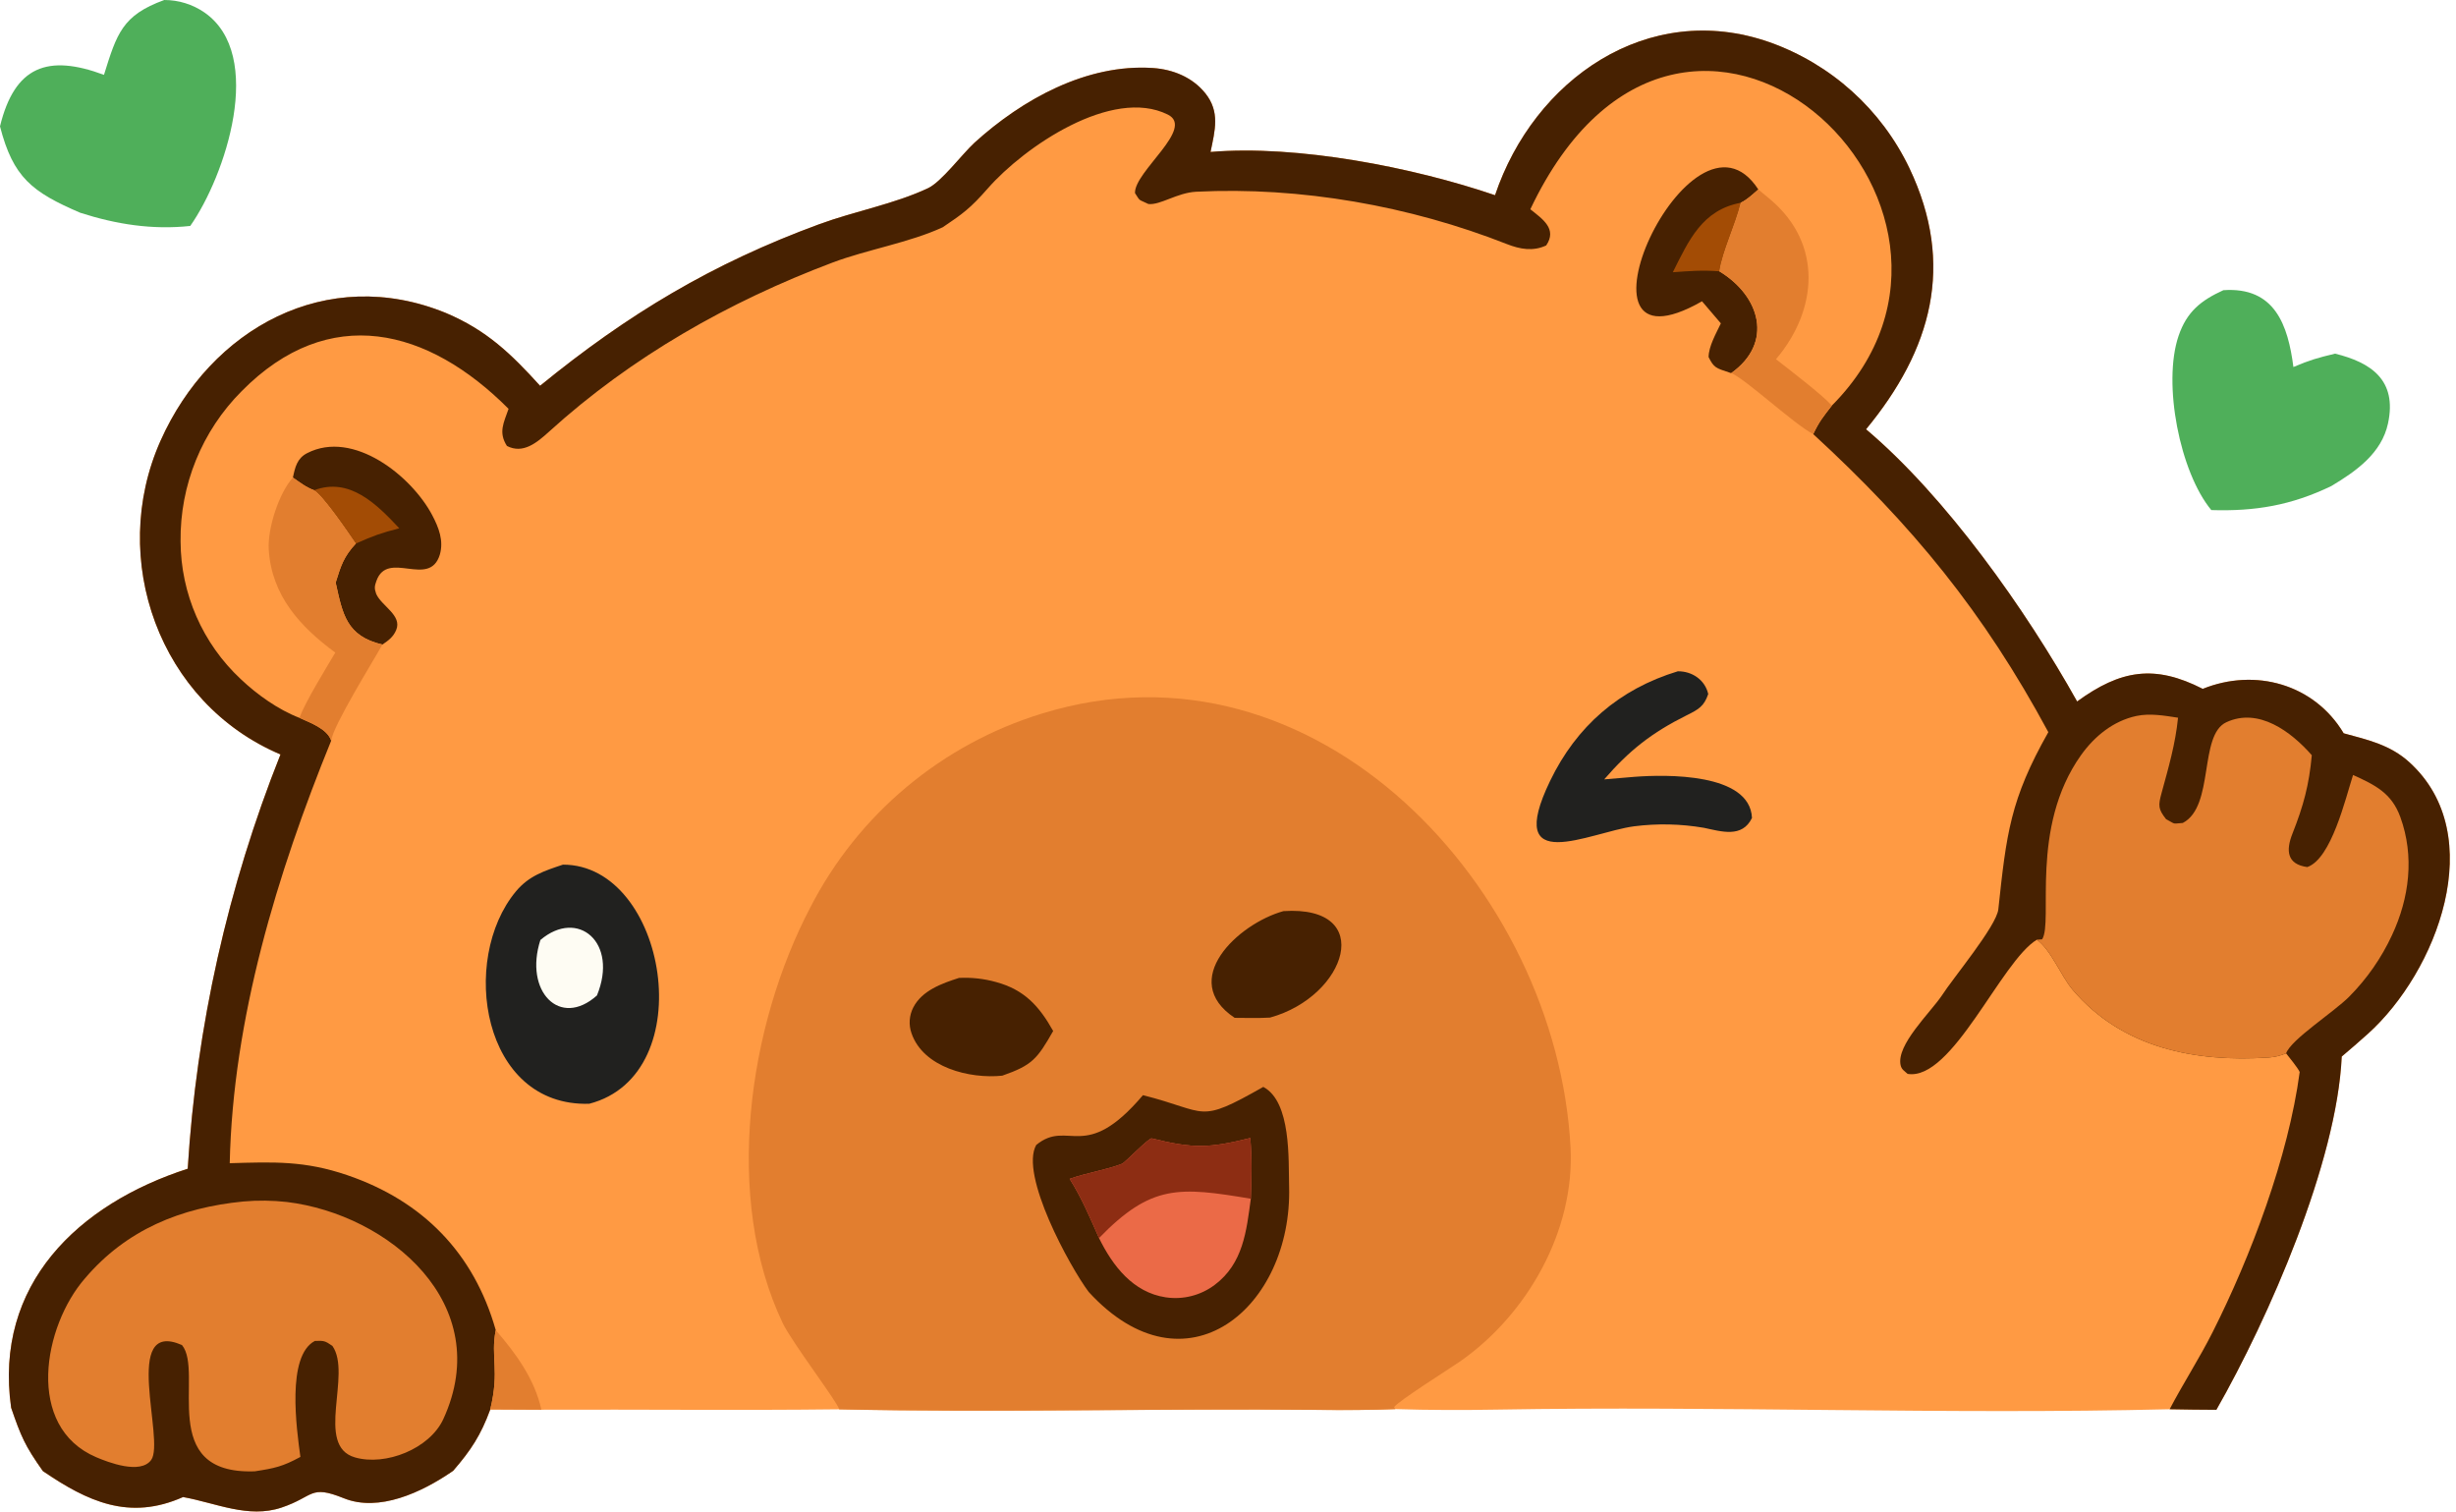
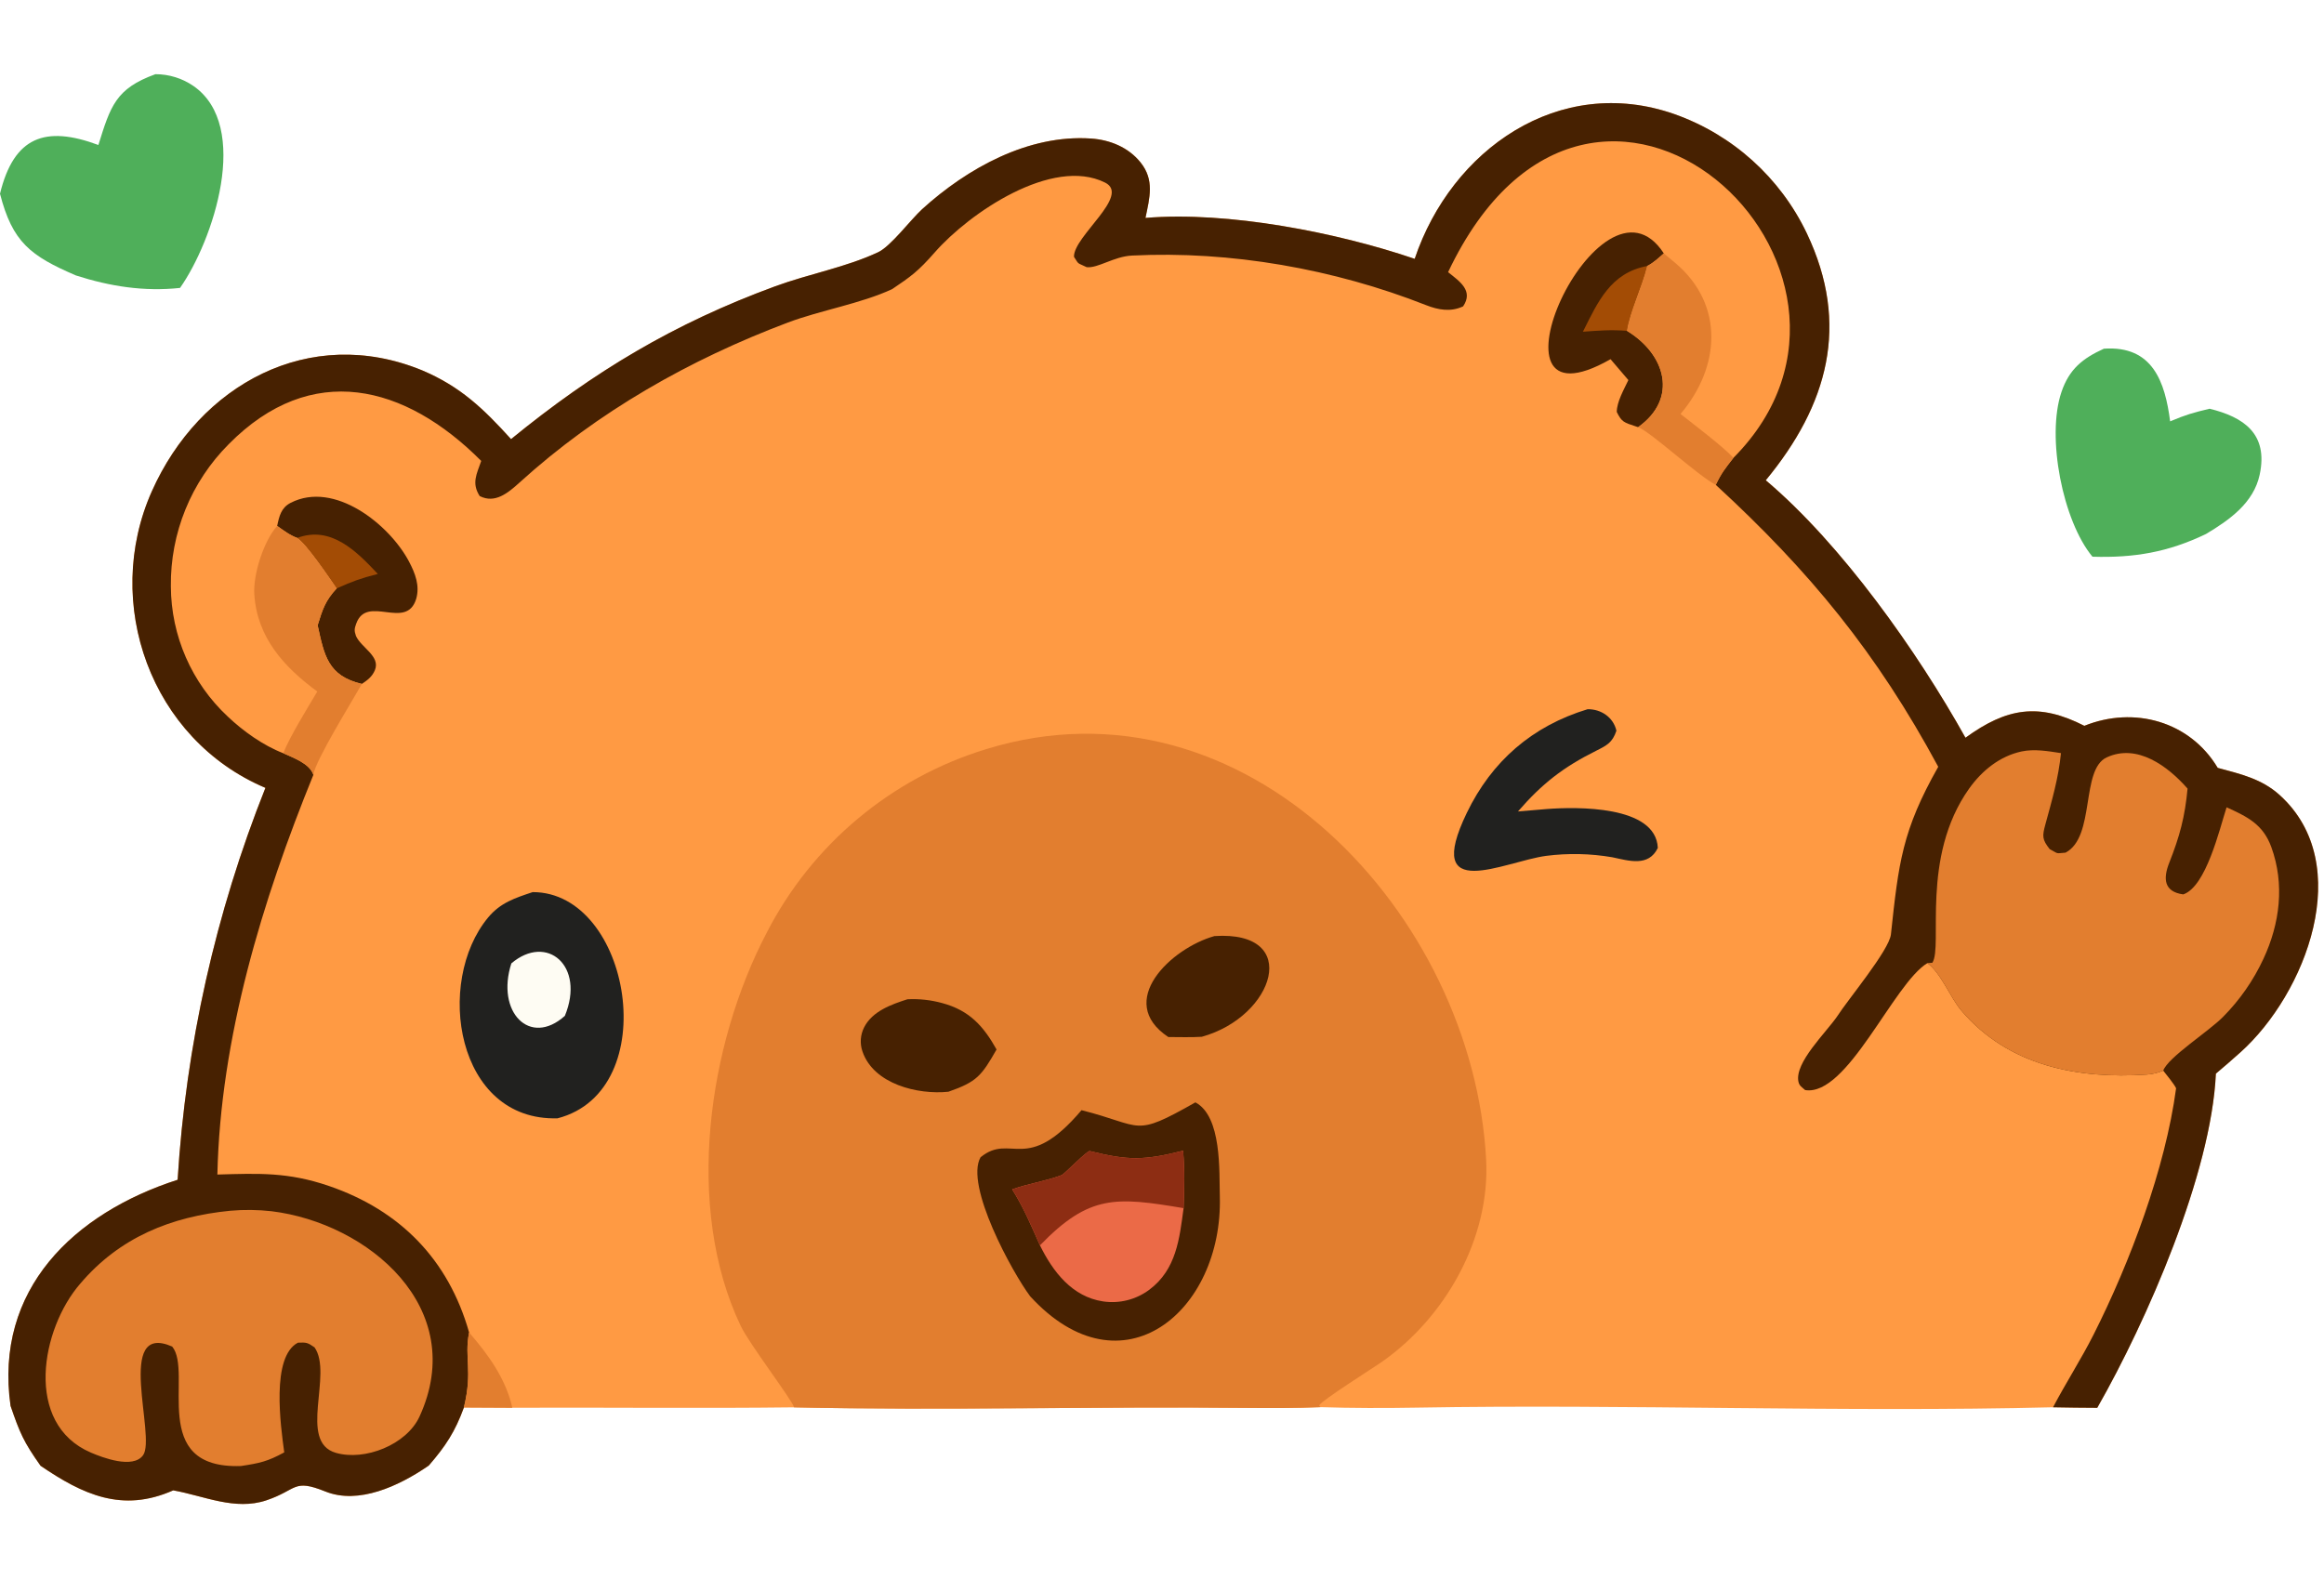
- <svg xmlns="http://www.w3.org/2000/svg" width="260" height="160" viewBox="0 0 260 160" fill="none">
+ <svg xmlns="http://www.w3.org/2000/svg" width="53" height="36" viewBox="0 0 260 160" fill="none">
  <path d="M158.27 20.664C162.373 8.457 174.41 -0.051 187.326 4.467C193.837 6.773 199.164 11.571 202.138 17.805C207.011 28.042 204.489 37.027 197.547 45.442C206.022 52.601 214.488 64.575 219.89 74.256C224.51 70.894 228.101 70.322 233.19 72.921C238.734 70.683 244.986 72.403 248.11 77.624C250.689 78.325 253.029 78.847 255.047 80.675C263.602 88.423 257.939 102.914 250.655 109.452C249.734 110.278 248.832 111.059 247.903 111.843C247.394 123.036 240.161 139.552 234.632 149.237C232.983 149.23 231.334 149.211 229.685 149.178C206.065 149.762 182.092 148.806 158.446 149.218C154.961 149.279 151.211 149.277 147.728 149.164C145.078 149.267 142.252 149.274 139.6 149.245C122.721 149.063 105.705 149.552 88.84 149.186C78.38 149.313 67.797 149.186 57.318 149.23L51.901 149.202C50.911 151.911 49.86 153.518 47.974 155.693L47.811 155.806C44.653 157.963 40.121 160.102 36.4 158.601C32.756 157.132 33.293 158.419 29.796 159.591C26.284 160.768 22.841 159.093 19.38 158.474C13.67 161.01 9.265 158.942 4.539 155.725C2.633 153.035 2.22 152.045 1.18 149.022C-0.668 135.98 8.275 127.458 19.872 123.719C20.798 108.672 24.113 93.868 29.694 79.863C16.863 74.435 11.417 59.166 16.994 46.661C22.305 34.755 34.603 27.971 47.212 33.134C51.536 34.964 54.106 37.454 57.174 40.838C66.44 33.269 75.401 27.894 86.708 23.742C90.526 22.34 94.651 21.609 98.248 19.919C99.661 19.256 101.853 16.312 103.166 15.105C108.218 10.518 115.047 6.726 122.052 7.199C124.179 7.343 126.237 8.179 127.596 9.87C129.177 11.838 128.623 13.8 128.151 16.085C137.34 15.311 149.602 17.706 158.27 20.664Z" fill="#FF9A43" />
  <path d="M88.836 149.188C88.659 148.404 83.829 142.097 82.851 140.039C76.554 126.79 79.206 108.6 85.774 96.075C90.843 86.193 99.696 78.783 110.318 75.532C139.408 66.561 164.822 94.161 166.263 121.467C166.727 130.262 161.697 139.155 154.544 144.134C153.558 144.822 147.877 148.397 147.582 148.963L147.724 149.166C145.074 149.27 142.248 149.276 139.595 149.248C122.716 149.066 105.701 149.554 88.836 149.188Z" fill="#E27E2F" />
  <path d="M133.737 115.057C136.708 116.634 136.392 122.785 136.469 125.592C136.83 138.403 125.534 147.975 115.254 136.762C113.255 134.097 107.916 124.336 109.701 121.199C113.139 118.401 114.799 123.246 120.997 115.931C127.996 117.696 126.677 119.058 133.737 115.057Z" fill="#472101" />
  <path d="M113.238 124.792C115.052 124.141 117.057 123.862 118.799 123.189C119.192 122.964 121.631 120.432 121.927 120.506C126.279 121.592 128.005 121.555 132.361 120.467C132.554 122.858 132.494 124.503 132.415 126.895C131.957 130.314 131.607 133.754 128.588 136.018C127.107 137.13 125.242 137.604 123.411 137.332C119.948 136.815 117.799 134.012 116.346 131.059C115.365 128.851 114.529 126.843 113.238 124.792Z" fill="#EB6A47" />
  <path d="M113.238 124.792C115.052 124.141 117.057 123.862 118.799 123.189C119.192 122.964 121.631 120.432 121.927 120.506C126.279 121.592 128.005 121.555 132.361 120.467C132.554 122.858 132.494 124.503 132.415 126.895C124.849 125.626 121.878 125.345 116.346 131.059C115.365 128.851 114.529 126.843 113.238 124.792Z" fill="#8D2D13" />
  <path d="M101.524 103.519C102.844 103.453 104.166 103.6 105.439 103.954C108.459 104.774 110.025 106.521 111.492 109.139C109.812 112.075 109.297 112.758 106.105 113.867C102.682 114.226 97.74 113.014 96.495 109.376C96.18 108.483 96.248 107.501 96.677 106.658C97.604 104.844 99.719 104.101 101.524 103.519Z" fill="#472101" />
  <path d="M135.867 96.449C145.707 95.803 142.582 105.473 134.451 107.718C133.308 107.792 131.878 107.75 130.707 107.746C124.714 103.769 131.028 97.796 135.867 96.449Z" fill="#472101" />
  <path d="M158.27 20.664C162.373 8.457 174.41 -0.051 187.326 4.467C193.837 6.773 199.164 11.571 202.138 17.805C207.011 28.042 204.489 37.027 197.547 45.442C206.022 52.601 214.488 64.575 219.89 74.256C224.51 70.894 228.101 70.322 233.19 72.921C238.734 70.683 244.986 72.403 248.11 77.624C250.689 78.325 253.029 78.847 255.047 80.675C263.602 88.423 257.939 102.914 250.655 109.452C249.734 110.278 248.832 111.059 247.903 111.843C247.394 123.036 240.161 139.552 234.632 149.237C232.983 149.23 231.334 149.211 229.685 149.178C231.132 146.424 232.829 143.801 234.216 141.054C238.282 133.005 242.254 122.457 243.453 113.478C243.237 113.009 242.37 111.964 242.015 111.506C241.387 111.757 240.852 111.897 240.175 111.943C232.454 112.468 224.675 110.971 219.418 104.774C218.176 103.306 217.164 100.597 215.634 99.473C211.847 101.729 206.676 114.456 201.948 113.679C201.575 113.338 201.308 113.222 201.203 112.75C200.737 110.614 204.316 107.23 205.556 105.403C206.713 103.584 211.358 98.03 211.549 96.258C212.407 88.255 212.805 84.634 216.843 77.504C209.991 64.786 202.471 55.629 191.954 45.954C192.608 44.594 193.001 44.127 193.933 42.929C214.895 21.83 178.282 -12.163 162.006 22.153C163.308 23.193 164.872 24.231 163.686 25.982C162.307 26.631 160.917 26.387 159.521 25.837C149.26 21.795 137.669 19.743 126.641 20.296C124.608 20.398 122.837 21.735 121.572 21.596C120.443 21.046 120.756 21.364 120.153 20.439C120.079 18.142 126.539 13.576 123.625 12.127C117.725 9.194 108.44 15.532 104.576 19.941C102.714 22.066 101.91 22.637 99.808 24.053C96.314 25.675 91.783 26.421 88.149 27.789C77.166 31.926 66.858 37.768 58.147 45.675C56.821 46.879 55.368 48.083 53.665 47.207C52.745 45.766 53.32 44.775 53.838 43.278C45.323 34.725 34.844 32.033 25.589 41.402C21.376 45.619 19.042 51.358 19.116 57.319C19.138 62.847 21.444 68.12 25.487 71.888C27.21 73.523 29.463 75.13 31.696 75.988C32.829 76.507 34.643 77.137 35.062 78.402C29.343 92.451 24.651 107.856 24.32 123.134C28.969 122.999 32.235 122.853 36.767 124.4C44.752 127.125 50.173 132.648 52.482 140.806C51.918 143.718 52.916 145.003 51.901 149.202C50.911 151.911 49.86 153.518 47.974 155.693L47.811 155.806C44.653 157.963 40.121 160.102 36.4 158.601C32.756 157.132 33.293 158.419 29.796 159.591C26.284 160.768 22.841 159.093 19.38 158.474C13.67 161.01 9.265 158.942 4.539 155.725C2.633 153.035 2.22 152.045 1.18 149.022C-0.668 135.98 8.275 127.458 19.872 123.719C20.798 108.672 24.113 93.868 29.694 79.863C16.863 74.435 11.417 59.166 16.994 46.661C22.305 34.755 34.603 27.971 47.212 33.134C51.536 34.964 54.106 37.454 57.174 40.838C66.44 33.269 75.401 27.894 86.708 23.742C90.526 22.34 94.651 21.609 98.248 19.919C99.661 19.256 101.853 16.312 103.166 15.105C108.218 10.518 115.047 6.726 122.052 7.199C124.179 7.343 126.237 8.179 127.596 9.87C129.177 11.838 128.623 13.8 128.151 16.085C137.34 15.311 149.602 17.706 158.27 20.664Z" fill="#472101" />
  <path d="M215.631 99.475L216.185 99.434C217.399 97.579 214.821 87.634 220.308 79.931C221.729 77.939 223.728 76.311 226.164 75.79C227.606 75.482 229.138 75.757 230.574 75.975C230.292 78.787 229.565 81.248 228.825 83.965C228.47 85.272 228.462 85.637 229.306 86.713C230.383 87.29 229.914 87.199 231.08 87.115C234.455 85.347 232.746 77.817 235.689 76.454C239.1 74.873 242.526 77.429 244.735 79.945C244.445 83.095 243.857 85.287 242.685 88.249C241.977 90.041 242.097 91.49 244.255 91.785C246.805 90.91 248.292 84.557 249.102 82.037C251.419 83.09 253.179 83.938 254.106 86.489C255.621 90.657 255.064 95.051 253.224 98.996C252.104 101.41 250.572 103.61 248.698 105.499C247.061 107.149 242.535 110.031 242.012 111.508C241.383 111.76 240.849 111.899 240.172 111.945C232.45 112.47 224.672 110.973 219.415 104.776C218.173 103.308 217.16 100.599 215.631 99.475Z" fill="#E27E2F" />
  <path d="M25.76 127.186C27.296 127.05 28.841 127.068 30.373 127.239C41.139 128.546 52.521 138.047 46.931 150.224C45.467 153.383 40.806 155.209 37.577 154.277C33.301 153.044 37.287 145.456 35.189 142.473C34.4 141.928 34.29 141.91 33.33 141.949C30.313 143.527 31.394 151.232 31.801 154.225C29.918 155.248 29.068 155.429 26.962 155.75C16.508 156.119 21.64 145.27 19.265 142.383C12.795 139.55 17.511 152.49 16.003 154.55C14.857 156.116 11.432 154.789 10.184 154.256C2.626 151.03 4.596 140.375 8.987 135.334C13.387 130.157 19.16 127.832 25.76 127.186Z" fill="#E27E2F" />
  <path d="M31.008 50.553C31.241 49.447 31.454 48.514 32.516 47.968C37.402 45.456 43.565 50.38 45.758 54.538C46.459 55.867 46.984 57.239 46.563 58.71C45.459 62.311 41.033 58.151 39.849 61.495C39.659 62.03 39.609 62.259 39.822 62.857C40.385 64.163 42.598 65.125 41.941 66.695C41.638 67.42 41.119 67.803 40.483 68.231C36.656 67.332 36.273 64.998 35.535 61.672C36.088 59.878 36.393 58.908 37.675 57.535C36.873 56.367 34.266 52.501 33.251 51.893C32.394 51.582 31.76 51.074 31.008 50.553Z" fill="#472101" />
  <path d="M33.25 51.895C36.991 50.493 39.842 53.325 42.268 55.924C40.307 56.431 39.527 56.715 37.673 57.537C36.871 56.369 34.265 52.503 33.25 51.895Z" fill="#A34C05" />
  <path d="M180.181 31.893C164.621 40.784 179.029 9.067 186.14 20.054C185.537 20.573 184.985 21.12 184.277 21.464C183.683 23.894 182.356 26.526 182.017 28.719C186.367 31.356 187.769 36.303 183.268 39.498L183.058 39.43C181.642 38.963 181.437 38.923 180.877 37.799C180.886 36.661 181.665 35.309 182.176 34.231L180.181 31.893Z" fill="#472101" />
  <path d="M177.09 28.819C178.776 25.454 180.189 22.229 184.28 21.465C183.686 23.895 182.358 26.527 182.02 28.72C180.169 28.578 178.918 28.69 177.09 28.819Z" fill="#A34C05" />
  <path d="M35.496 69.082C31.78 66.35 28.767 63.058 28.451 58.205C28.305 55.962 29.519 52.208 31.008 50.555C31.761 51.075 32.394 51.583 33.252 51.895C34.267 52.503 36.873 56.368 37.675 57.537C36.394 58.91 36.088 59.88 35.536 61.674C36.273 65 36.656 67.333 40.484 68.232C39.434 70.111 35.25 76.833 35.059 78.403C34.64 77.139 32.826 76.508 31.693 75.989C32.368 74.21 34.485 70.792 35.496 69.082Z" fill="#E27E2F" />
  <path d="M186.14 20.055L187.439 21.137C192.958 25.808 192.449 32.803 188.011 38.025C189.395 39.115 192.818 41.71 193.93 42.93C192.997 44.128 192.605 44.595 191.951 45.955C189.916 44.9 184.71 40.047 183.269 39.499C187.769 36.304 186.367 31.356 182.018 28.72C182.356 26.527 183.684 23.895 184.278 21.465C184.986 21.12 185.537 20.574 186.14 20.055Z" fill="#E27E2F" />
  <path d="M52.48 140.807C54.602 143.246 56.603 145.993 57.315 149.231L51.898 149.203C52.913 145.004 51.916 143.719 52.48 140.807Z" fill="#E27E2F" />
  <path d="M59.595 91.529C70.592 91.515 74.344 113.749 62.377 116.842C51.012 117.178 48.623 101.567 54.612 94.366C55.983 92.717 57.6 92.194 59.595 91.529Z" fill="#21211F" />
  <path d="M57.209 99.504C61.175 96.132 65.496 99.769 63.195 105.376C59.268 108.893 55.456 104.931 57.209 99.504Z" fill="#FEFCF3" />
  <path d="M177.62 71.061C179.127 71.046 180.495 71.964 180.839 73.466C180.395 74.79 179.784 75.106 178.544 75.725C174.894 77.546 172.509 79.399 169.825 82.503C170.891 82.406 171.957 82.316 173.023 82.233C176.344 81.977 185.257 81.798 185.47 86.584C184.435 88.737 182.22 88.015 180.378 87.629C177.933 87.209 175.437 87.156 172.975 87.472C168.255 88.111 159.163 92.9 164.096 82.672C166.885 76.883 171.417 72.941 177.62 71.061Z" fill="#21211F" />
  <path d="M17.39 2.4334e-06C18.907 -0.001 20.388 0.458 21.638 1.317C28.129 5.811 23.851 18.646 20.141 23.918C16.123 24.348 12.309 23.747 8.494 22.522C3.386 20.327 1.389 18.785 0 13.376C1.55 7.006 5.048 5.705 11.007 7.923C12.366 3.571 12.937 1.615 17.39 2.4334e-06Z" fill="#4FAF5A" />
  <path d="M235.373 30.718C240.831 30.339 242.216 34.43 242.787 38.85C244.544 38.107 245.337 37.883 247.202 37.436C250.972 38.365 253.795 40.209 252.803 44.821C252.127 47.972 249.443 49.873 246.799 51.453C242.551 53.5 238.736 54.139 234.096 53.995C230.781 50.001 228.916 40.612 230.628 35.564C231.497 32.999 232.999 31.802 235.373 30.718Z" fill="#4FAF5A" />
</svg>
